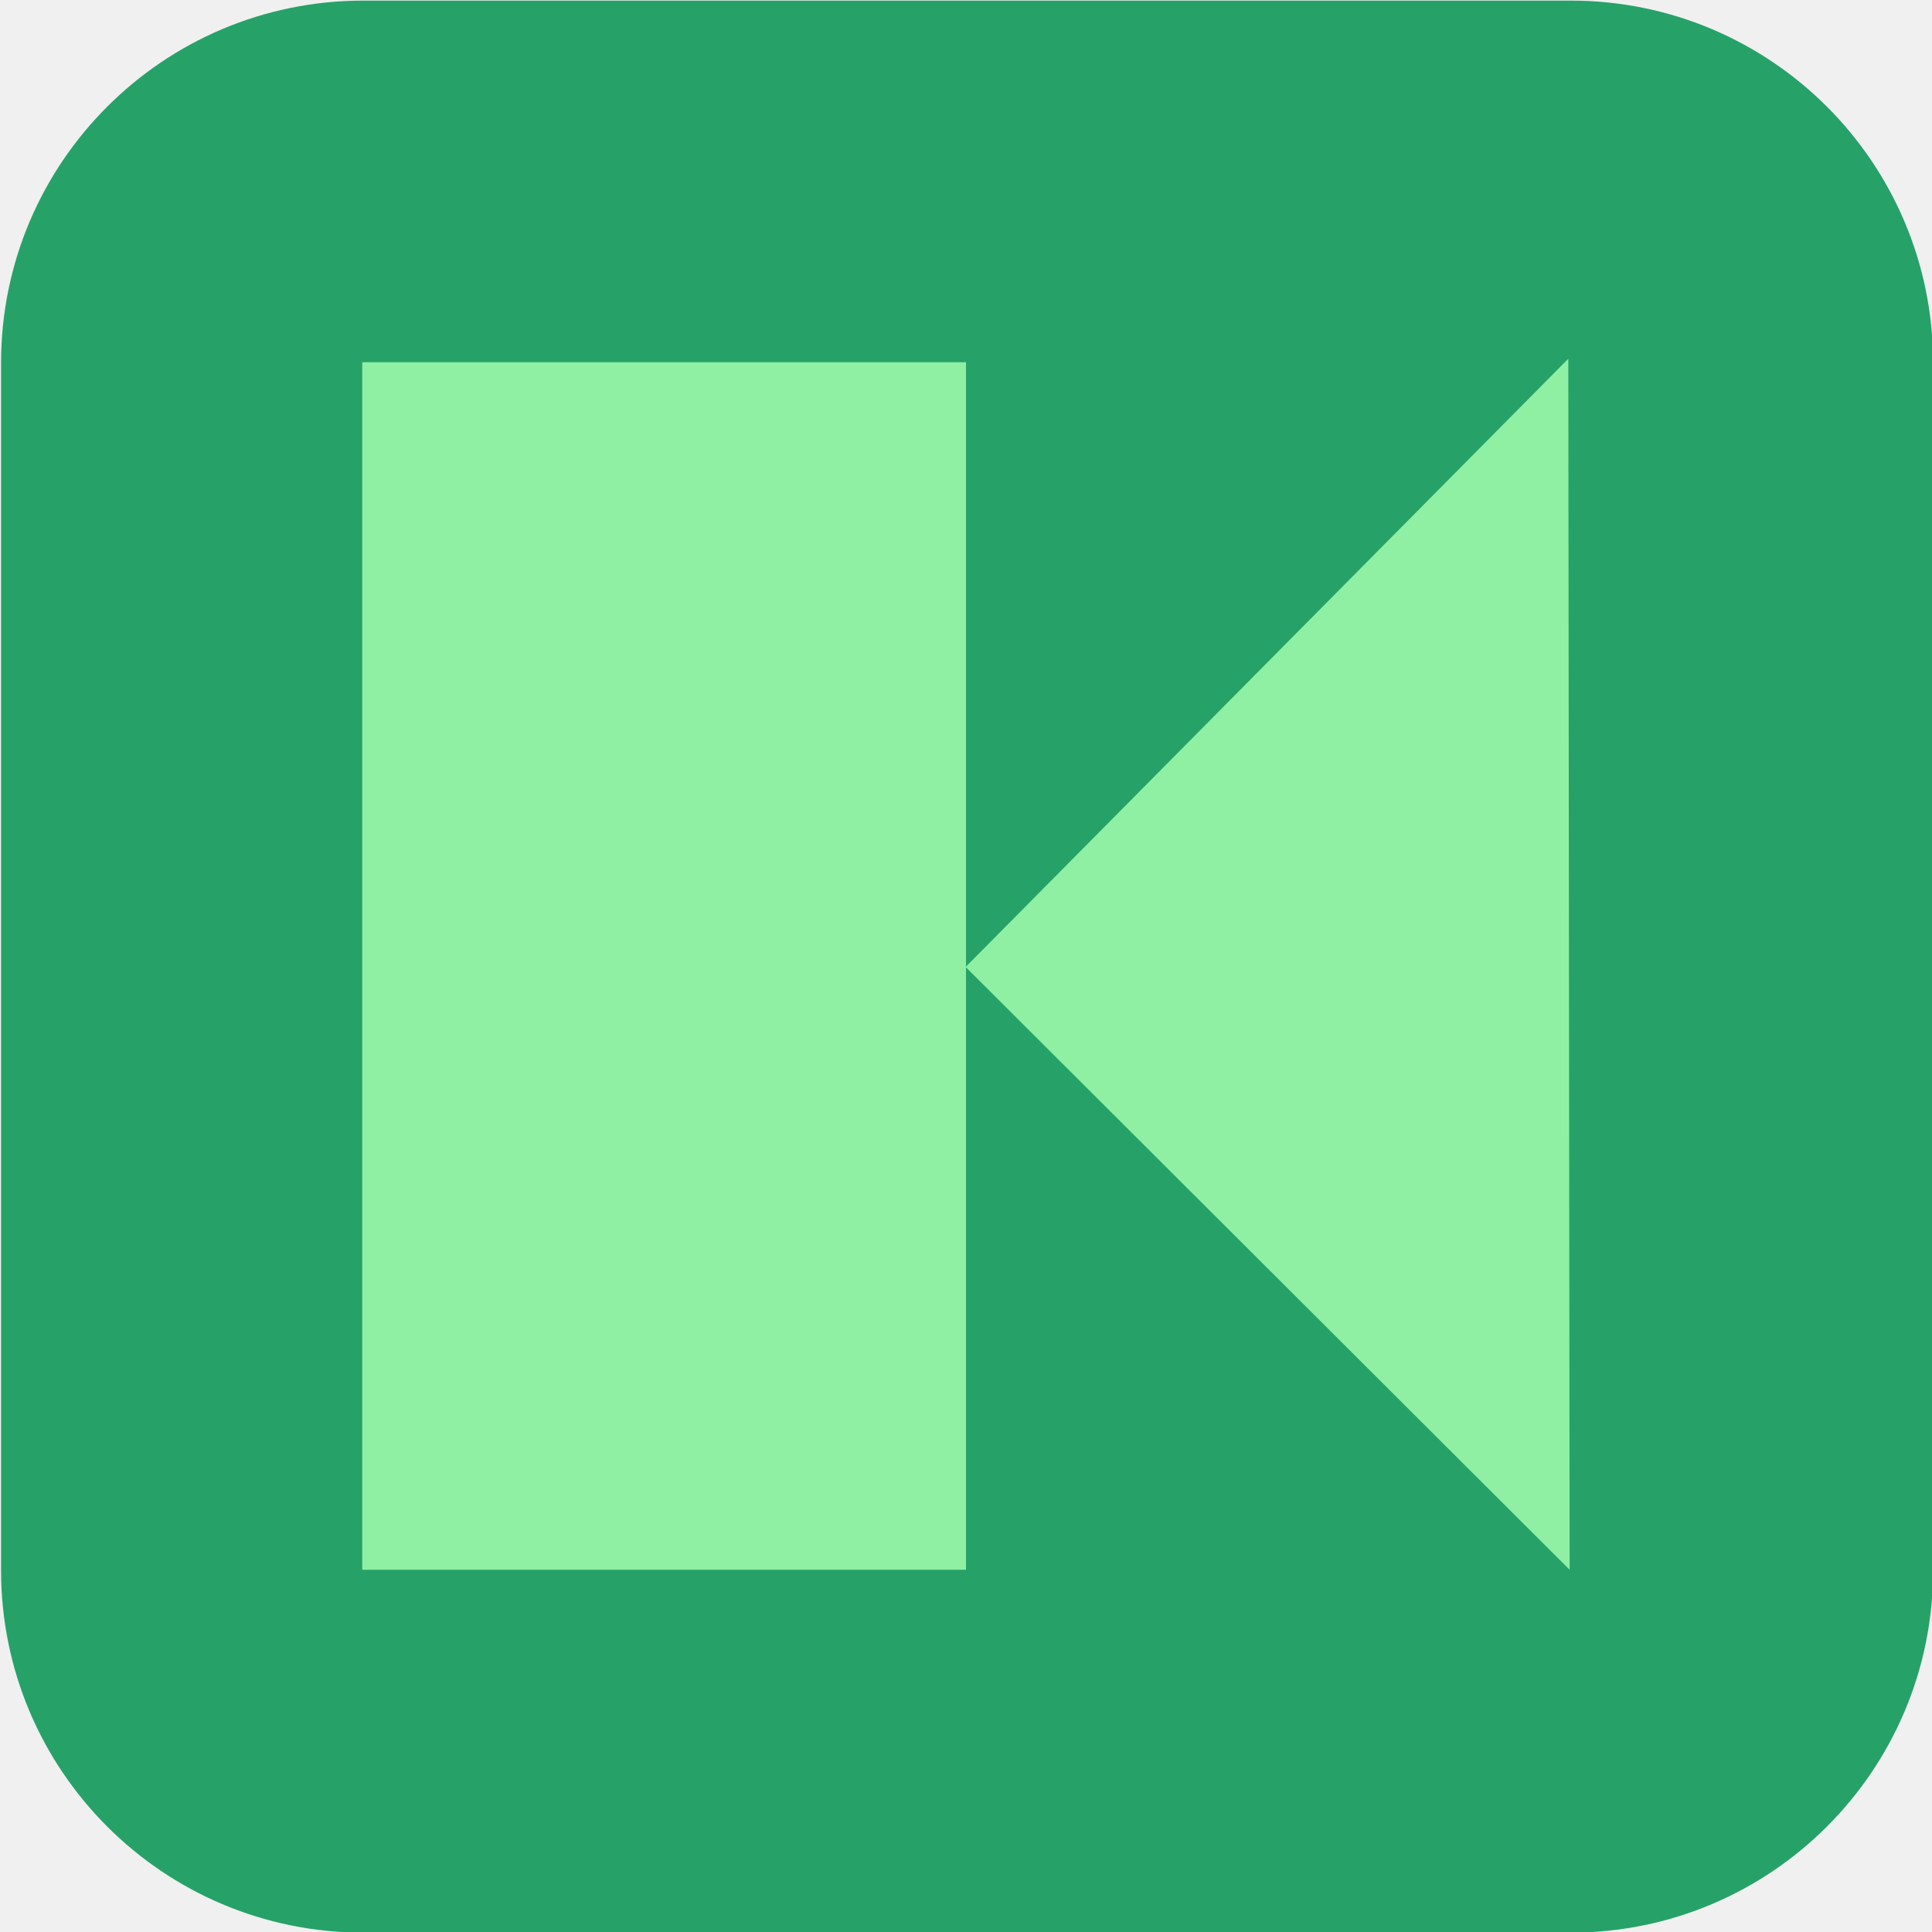
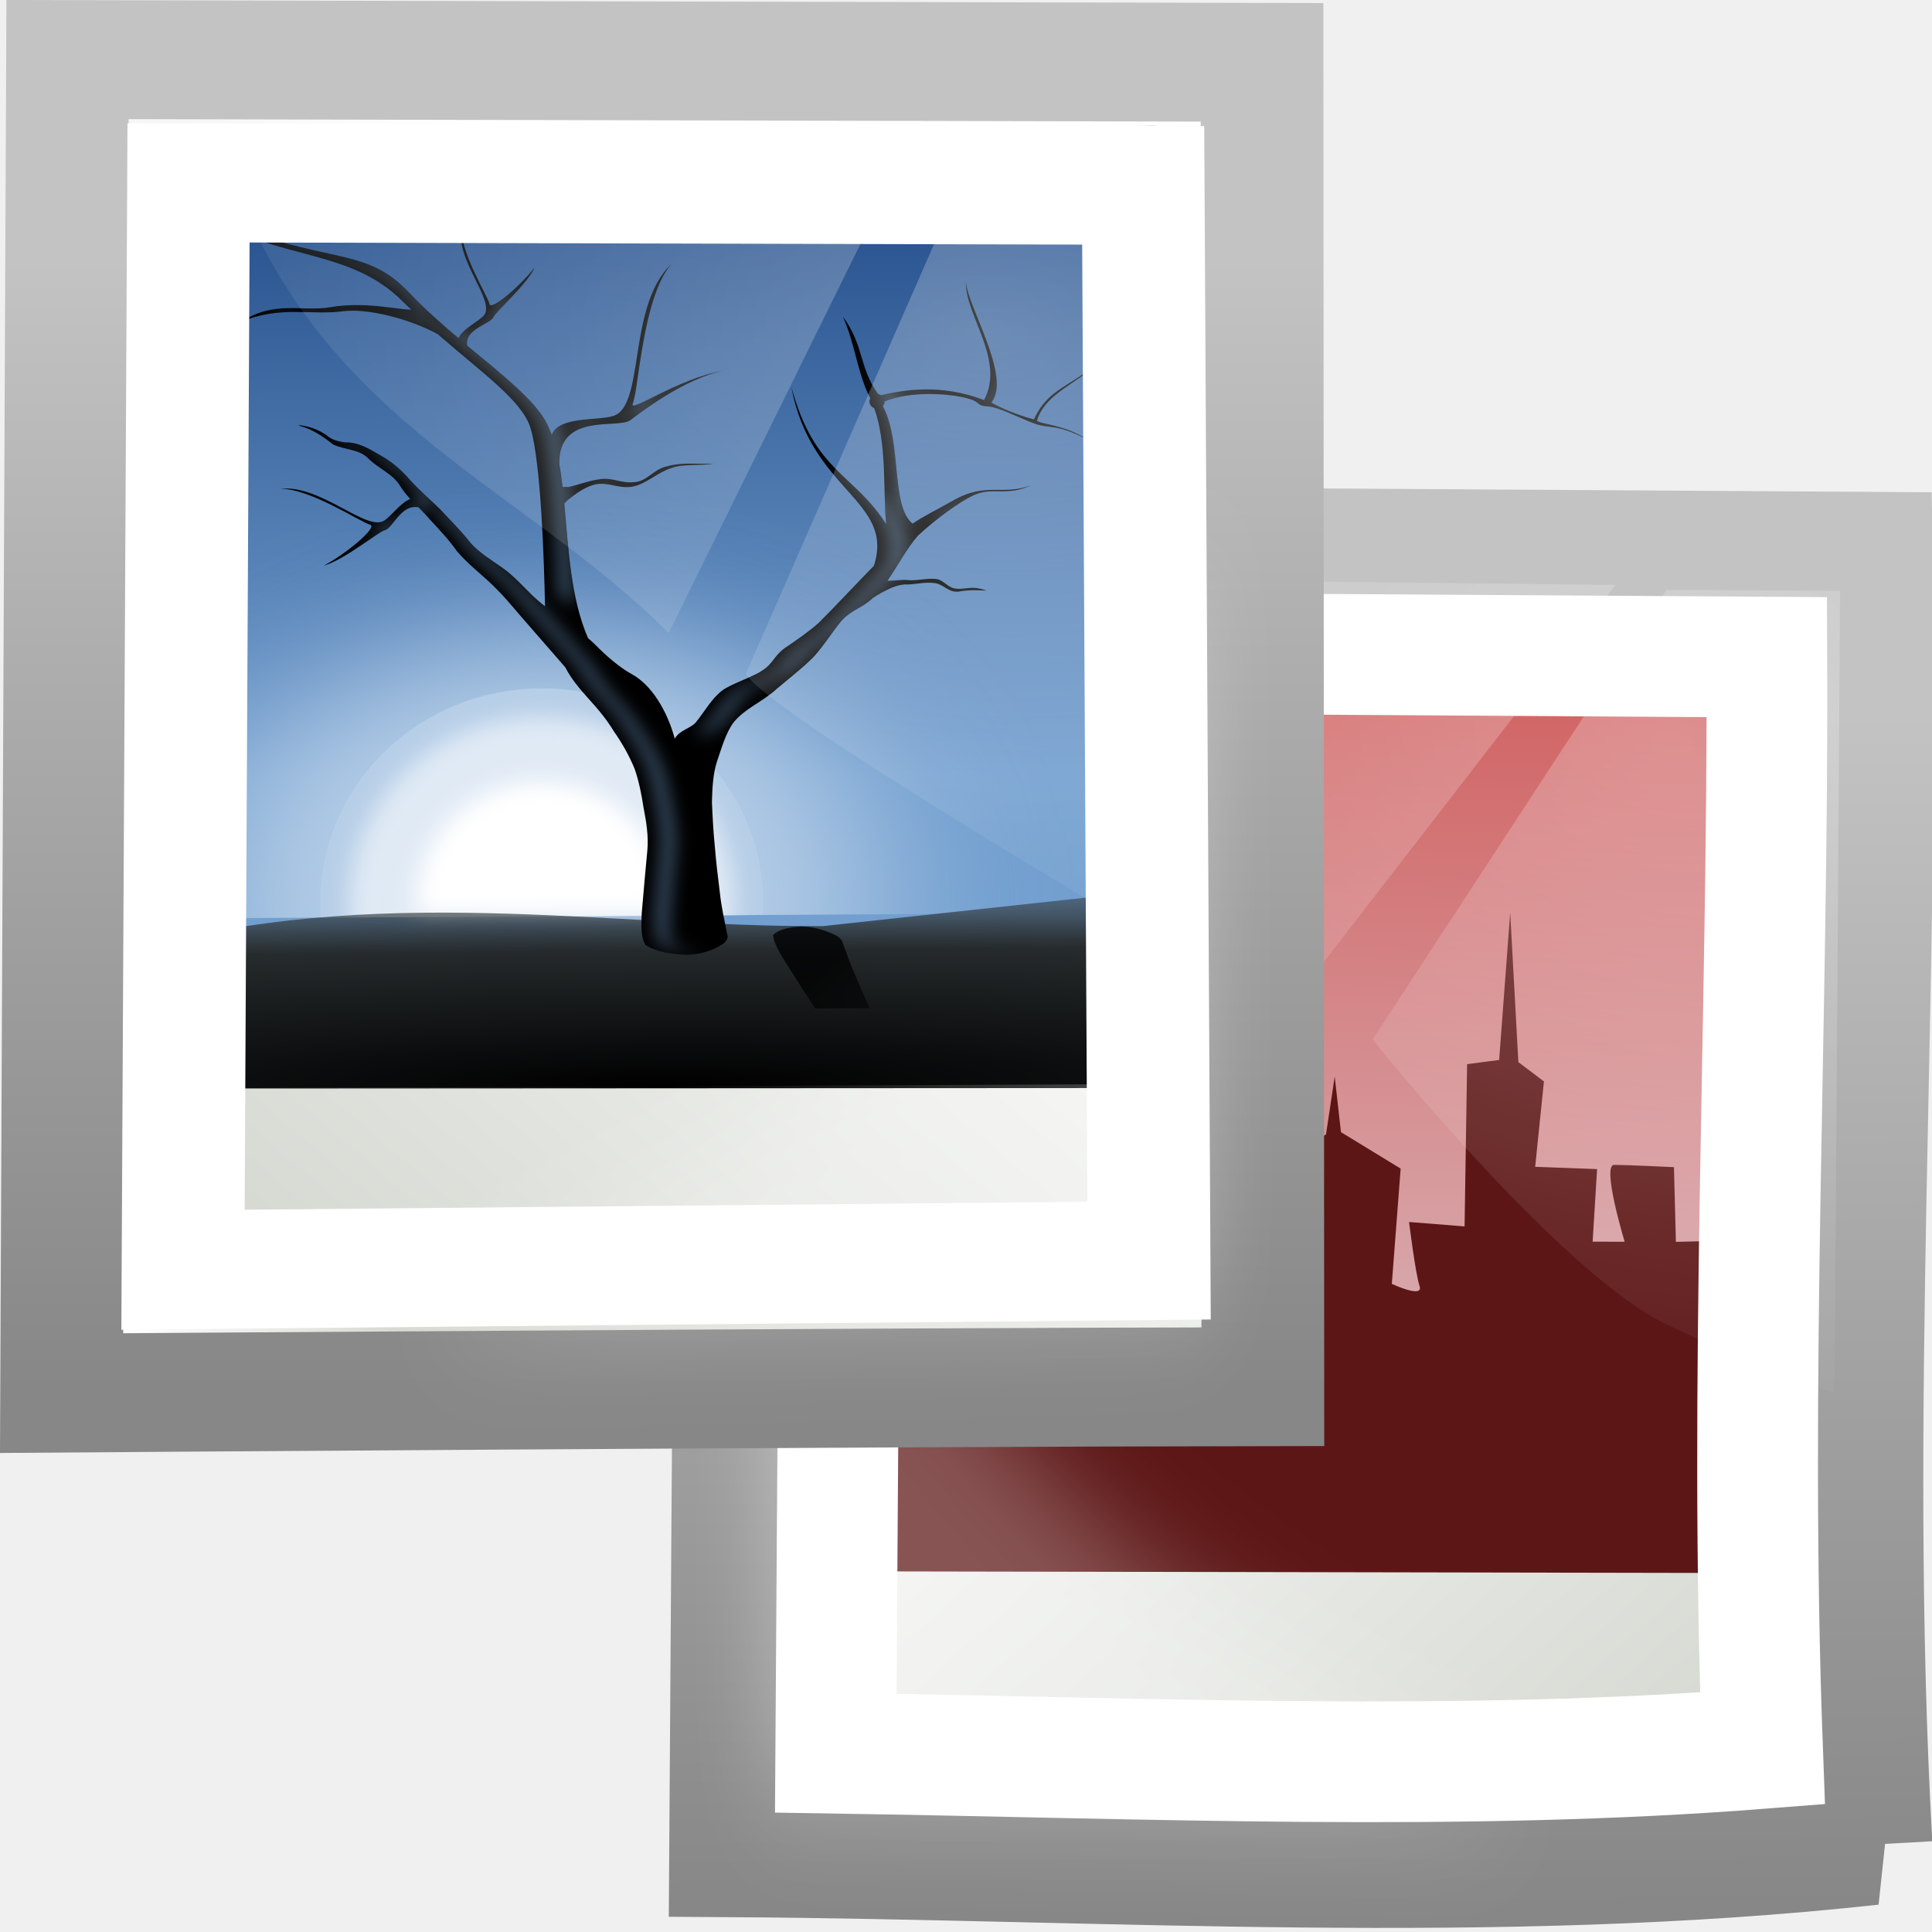
- <svg xmlns="http://www.w3.org/2000/svg" width="16" height="16" version="1.1" id="svg14">
-   <defs id="defs18" />
-   <g transform="translate(380 -506.52)" id="g12">
-     <rect ry="16.875" rx="16.875" y="2409.281" x="4128.568" height="90" width="90" fill="#201a26" transform="matrix(.17778 0 0 .17778 -1113.968 78.203)" stroke-width="5.625" id="rect2" style="fill:#26a269;fill-opacity:1" />
-     <rect style="fill:#8ff0a4;stroke:none;stroke-width:1;-inkscape-stroke:none;stop-color:#000000" id="rect117" width="5" height="10" x="-377" y="509.52" />
-     <path style="fill:#8ff0a4;fill-opacity:1;stroke:none;stroke-width:1px;stroke-linecap:butt;stroke-linejoin:miter;stroke-opacity:1" d="m -372.003,514.528 4.991,-5.037 0.011,10.029 z" id="path1141" />
+ <svg xmlns="http://www.w3.org/2000/svg" xmlns:xlink="http://www.w3.org/1999/xlink" width="16" height="16" viewBox="0 0 4.233 4.233" version="1.1" id="svg1">
+   <defs id="defs1">
+     <linearGradient xlink:href="#linearGradient4732-3" id="linearGradient82179" gradientUnits="userSpaceOnUse" gradientTransform="matrix(-1.09099,-0.07003657,0.07017397,-1.090803,267.8792,319.6063)" x1="68.874" y1="51.558" x2="175.176" y2="109.705" />
+     <linearGradient id="linearGradient4732-3">
+       <stop id="stop4734-9" offset="0" style="stop-color:#ffffff;stop-opacity:1" />
+       <stop style="stop-color:#d7dad3;stop-opacity:1;" offset="0.154" id="stop4738-7" />
+       <stop id="stop4736-5" offset="1" style="stop-color:white;stop-opacity:1;" />
+     </linearGradient>
+     <linearGradient xlink:href="#linearGradient81878-7" id="linearGradient82181" gradientUnits="userSpaceOnUse" gradientTransform="matrix(1.045638,0,0,1.045638,-5.343478,-9.637056)" x1="98.226" y1="163.356" x2="133.394" y2="283.32" />
+     <linearGradient id="linearGradient81878-7">
+       <stop style="stop-color:#c3c3c3;stop-opacity:1" offset="0" id="stop81880-4" />
+       <stop style="stop-color:#878787;stop-opacity:1" offset="1" id="stop81882-7" />
+     </linearGradient>
+     <linearGradient xlink:href="#linearGradient5626" id="linearGradient82183" gradientUnits="userSpaceOnUse" gradientTransform="rotate(-176.323,132.4903,151.0883)" x1="179.236" y1="142.296" x2="148.465" y2="51.268" />
+     <linearGradient id="linearGradient5626" gradientUnits="userSpaceOnUse" x1="135.969" y1="291.778" x2="41.133" y2="74.766">
+       <stop offset="0" style="stop-color:#d16060;stop-opacity:1" id="stop5628" />
+       <stop offset="1" style="stop-color:#dac0c5;stop-opacity:1" id="stop5631" />
+     </linearGradient>
+     <radialGradient xlink:href="#linearGradient5583" id="radialGradient82185" gradientUnits="userSpaceOnUse" gradientTransform="matrix(1.85386,-0.05539543,0.03934884,1.316846,-97.49267,-27.66048)" cx="117.197" cy="126.459" fx="117.197" fy="126.459" r="43" />
+     <linearGradient id="linearGradient5583">
+       <stop style="stop-color:#ffffff;stop-opacity:1;" offset="0" id="stop5585" />
+       <stop style="stop-color:#ffffff;stop-opacity:0;" offset="1" id="stop5587" />
+     </linearGradient>
+     <filter id="filter5597" x="-0.123" width="1.246" y="-0.162" height="1.324">
+       <feGaussianBlur stdDeviation="3.913" id="feGaussianBlur5599" />
+     </filter>
+     <linearGradient xlink:href="#linearGradient4732-3" id="linearGradient82187" gradientUnits="userSpaceOnUse" gradientTransform="matrix(-1.043372,-0.06697973,0.06711114,-1.043193,261.2975,314.8732)" x1="68.874" y1="51.558" x2="175.176" y2="109.705" />
+     <linearGradient xlink:href="#linearGradient81878-7" id="linearGradient82189" gradientUnits="userSpaceOnUse" x1="98.226" y1="163.356" x2="133.394" y2="283.32" />
+     <linearGradient xlink:href="#linearGradient6969-5" id="linearGradient82191" gradientUnits="userSpaceOnUse" gradientTransform="matrix(2.861563,0,0,3.686704,-117.2213,27.19058)" x1="-11.986" y1="11.5" x2="-11.986" y2="28.977" />
+     <linearGradient id="linearGradient6969-5">
+       <stop style="stop-color:#204a87;stop-opacity:1" offset="0" id="stop6971-9" />
+       <stop style="stop-color:#729fcf;stop-opacity:1" offset="1" id="stop6973-3" />
+     </linearGradient>
+     <clipPath id="clipPath4719-3-3" clipPathUnits="userSpaceOnUse">
+       <rect y="428" x="84" height="56" width="92" id="rect4721-9-7" style="fill:#000000;fill-opacity:1;stroke:none" />
+     </clipPath>
+     <filter height="1.605" y="-0.303" width="1.605" x="-0.303" id="filter4709-1-0" color-interpolation-filters="sRGB">
+       <feGaussianBlur id="feGaussianBlur4711-29-9" stdDeviation="3.533" />
+     </filter>
+     <filter id="filter4608-6-0" color-interpolation-filters="sRGB" x="-0.072" y="-0.072" width="1.144" height="1.144">
+       <feGaussianBlur id="feGaussianBlur4610-1-5" stdDeviation="0.841" />
+     </filter>
+     <filter height="1.405" y="-0.203" width="1.222" x="-0.111" id="filter4616-8-2" color-interpolation-filters="sRGB">
+       <feGaussianBlur id="feGaussianBlur4618-0-5" stdDeviation="0.839" />
+     </filter>
+     <linearGradient xlink:href="#linearGradient4616-1-3" id="linearGradient82193" gradientUnits="userSpaceOnUse" gradientTransform="matrix(2.968384,-0.00826482,-0.01347277,7.024876,-221.98,-81.99842)" x1="25.355" y1="33.357" x2="25.355" y2="31.763" />
+     <linearGradient id="linearGradient4616-1-3">
+       <stop id="stop4618-9-7" offset="0" style="stop-color: rgb(46, 52, 54); stop-opacity: 1;" />
+       <stop id="stop4620-2-6" offset="1" style="stop-color: rgb(46, 52, 54); stop-opacity: 0;" />
+     </linearGradient>
+     <linearGradient xlink:href="#linearGradient4610-7-8" id="linearGradient82195" gradientUnits="userSpaceOnUse" gradientTransform="matrix(1.096994,0,0,1.382513,-293.785,-511.067)" x1="145" y1="481.125" x2="149.75" y2="492.875" />
+     <linearGradient id="linearGradient4610-7-8">
+       <stop id="stop4612-57-3" offset="0" style="stop-color: rgb(0, 0, 0); stop-opacity: 1;" />
+       <stop id="stop4614-0-2" offset="1" style="stop-color: rgb(0, 0, 0); stop-opacity: 0;" />
+     </linearGradient>
+     <clipPath id="clipPath4396-4-0" clipPathUnits="userSpaceOnUse">
+       <path id="path4398-9-9" d="m 79.406,432.781 c 4.952,3.156 10.098,2.36 13.812,6.281 0.209,0.22 0.415,0.413 0.625,0.625 -0.912,0.013 -3.362,-0.645 -5.812,-0.219 -2.04,0.355 -4.026,-0.554 -6.438,1.031 2.809,-1.177 5.059,-0.417 7.312,-0.719 1.757,-0.236 4.86,0.606 6.844,1.75 3.199,2.92 6.068,5.003 6.656,7.031 0.752,2.591 0.931,10.177 0.969,13.312 -0.34,-0.274 -0.661,-0.565 -0.969,-0.875 -0.689,-0.713 -1.348,-1.478 -2.156,-2.062 -0.777,-0.563 -1.583,-1.081 -2.219,-1.812 -0.665,-0.897 -1.447,-1.697 -2.188,-2.531 -0.706,-0.722 -1.456,-1.397 -2.125,-2.156 -0.616,-0.757 -1.336,-1.423 -2.188,-1.906 -0.776,-0.473 -1.583,-1.003 -2.531,-0.969 -0.475,-0.079 -0.959,-0.191 -1.312,-0.531 -0.598,-0.442 -1.324,-0.713 -2.062,-0.781 l 0.125,0.062 c 0.911,0.245 1.682,0.822 2.406,1.406 0.825,0.411 1.87,0.341 2.531,1.062 0.705,0.744 1.761,1.144 2.281,2.062 0.209,0.35 0.45,0.665 0.719,0.969 -0.703,0.279 -1.379,1.262 -1.875,1.594 -1.298,0.868 -4.609,-2.748 -7.5,-2.406 2.085,-0.047 5.755,2.508 6.469,2.719 0.558,0.165 -1.666,2.104 -3.375,3.031 1.517,-0.431 3.977,-2.517 4.438,-2.625 0.578,-0.135 1.162,-1.947 2.438,-1.688 0.267,0.282 0.54,0.573 0.781,0.875 0.693,0.78 1.386,1.54 1.969,2.406 0.852,1.062 1.955,1.878 2.875,2.875 0.747,0.78 1.395,1.646 2.094,2.469 0.933,1.125 1.879,2.25 2.812,3.375 0.421,0.873 1.032,1.61 1.656,2.344 0.666,0.76 1.31,1.558 1.812,2.438 0.599,0.891 1.113,1.841 1.5,2.844 0.308,0.948 0.484,1.921 0.625,2.906 0.191,1.037 0.349,2.099 0.25,3.156 -0.146,1.571 -0.307,3.146 -0.438,4.719 -0.022,0.784 -0.121,1.621 0.25,2.344 0.886,0.561 1.944,0.692 2.969,0.75 0.866,-0.024 1.726,-0.225 2.469,-0.688 0.319,-0.162 0.634,-0.495 0.469,-0.875 -0.187,-1.017 -0.403,-2.031 -0.5,-3.062 -0.134,-1.153 -0.26,-2.311 -0.344,-3.469 -0.099,-1.095 -0.148,-2.183 -0.188,-3.281 0.032,-1.002 0.077,-2.036 0.375,-3 0.325,-0.942 0.652,-2.183 1.25,-2.969 0.851,-1.043 2.116,-1.516 3.094,-2.438 0.824,-0.717 1.689,-1.39 2.469,-2.156 0.759,-0.713 1.634,-2.171 2.312,-2.969 0.762,-0.806 1.49,-0.899 2.219,-1.625 0.19,-0.13 0.388,-0.258 0.594,-0.375 0.529,-0.268 1.041,-0.576 1.719,-0.625 0.7,0.04 1.394,-0.19 2.094,-0.094 0.7,0.056 1.029,0.729 1.781,0.656 0.665,-0.123 1.352,-0.12 2.031,-0.062 -0.215,-0.084 -0.446,-0.154 -0.688,-0.188 -0.49,-0.09 -0.984,0.076 -1.469,0.031 -0.632,-0.054 -0.831,-0.556 -1.375,-0.719 -0.662,-0.116 -1.359,0.101 -2.031,0.062 -0.538,-0.074 -1.055,0.045 -1.594,0.031 0.764,-1.123 1.443,-2.447 2.25,-3.375 1.34,-1.245 2.987,-2.482 4.031,-2.969 1.392,-0.648 2.385,0.158 4.219,-0.75 -2.04,0.861 -3.281,-0.277 -5.688,1.125 -1.326,0.762 -2.212,1.187 -2.969,1.719 -1.588,-1.345 -0.705,-6.062 -2.094,-8.781 0.083,-0.096 0.125,-0.207 0.125,-0.344 1.544,-0.658 3.855,-0.626 5.344,-0.344 1.809,0.343 1.143,0.697 2.062,0.75 0.808,0.046 2.213,0.834 3.344,1.281 1.223,0.484 1.538,-0.021 3.844,1.219 -1.655,-1.121 -3.349,-1.132 -3.594,-1.406 0.746,-2.429 3.796,-2.887 5.062,-5.188 -1.764,2.593 -4.053,2.34 -5.281,5.094 -1.227,-0.344 -2.443,-0.893 -3.062,-1.281 1.498,-1.875 -1.687,-7.19 -1.781,-9 -0.111,2.413 2.831,5.847 1.25,8.812 -3.168,-1.259 -5.75,-0.789 -7.438,-0.406 -0.063,-0.043 -0.141,-0.08 -0.219,-0.094 -1.385,-2.041 -0.953,-3.546 -2.5,-5.781 0.86,2.035 1.031,4.215 1.875,5.969 0.02,0.042 0.043,0.083 0.062,0.125 -0.039,0.075 -0.062,0.16 -0.062,0.25 0,0.226 0.147,0.417 0.344,0.5 0.925,2.721 0.582,6.132 0.812,8.656 -2.339,-3.839 -5.156,-3.902 -6.781,-10.25 1.349,7.769 7.428,8.464 5.875,13.344 -1.189,1.239 -3.117,3.336 -4.031,4.25 -0.763,0.679 -1.596,1.268 -2.438,1.844 -0.876,0.654 -0.797,1.133 -1.719,1.719 -0.687,0.463 -2.248,0.962 -2.844,1.438 -0.779,0.622 -1.21,1.47 -1.875,2.312 -0.354,0.479 -1.24,0.615 -1.562,1.25 -0.329,-1.332 -1.286,-3.809 -3.094,-4.844 -0.893,-0.512 -1.895,-1.439 -2.625,-2.219 -0.162,-0.17 -0.321,-0.317 -0.5,-0.469 -1.242,-3.001 -1.375,-6.709 -1.656,-10.062 0.097,-0.092 0.174,-0.191 0.281,-0.281 0.537,-0.405 1.031,-0.859 1.938,-1.125 1.004,-0.197 1.643,0.335 2.688,0.188 1.015,-0.183 1.852,-1.065 2.844,-1.375 0.834,-0.325 2.075,-0.138 3.062,-0.312 -1.148,0.056 -2.265,-0.148 -3.375,0.188 -0.919,0.162 -1.466,1.117 -2.344,1.156 -1.008,0.119 -1.63,-0.407 -2.594,-0.219 -0.803,0.114 -1.459,0.397 -2.219,0.562 -0.096,-0.061 -0.413,0.05 -0.406,-0.062 -0.062,-0.566 -0.128,-1.127 -0.219,-1.656 -0.06,-3.897 4.273,-2.57 5.156,-3.25 0.581,-0.448 3.855,-3.049 6.75,-3.656 -3.435,0.62 -6.899,3.236 -6.562,2.406 0.43,-1.06 0.76,-7.918 2.844,-10.375 -3.233,3.138 -1.937,10.598 -4.281,11.312 -1.149,0.351 -3.948,-0.011 -4.438,1.375 -0.105,-0.299 -0.212,-0.573 -0.344,-0.844 -0.848,-1.747 -3.208,-3.669 -5.719,-5.844 -0.247,-1.223 1.709,-1.614 1.906,-2.125 0.153,-0.396 2.422,-2.389 3,-3.688 -1.082,1.426 -3.179,3.223 -3.281,2.719 -0.131,-0.644 -2.232,-4.077 -1.969,-5.906 -0.634,2.513 2.512,5.711 1.531,6.781 -0.404,0.441 -1.568,1.001 -1.812,1.656 -1.213,-1.066 -2.419,-2.18 -3.531,-3.406 -3.251,-3.584 -5.745,-2.032 -14.312,-5.656 v -2e-4 z" style="display:inline;fill:#000000;fill-opacity:1;fill-rule:evenodd;stroke:none" />
+     </clipPath>
+     <filter id="filter4412-3-4" color-interpolation-filters="sRGB" x="-0.022" y="-0.026" width="1.044" height="1.052">
+       <feGaussianBlur id="feGaussianBlur4414-08-9" stdDeviation="0.594" />
+     </filter>
+     <radialGradient xlink:href="#linearGradient4610-7-8" id="radialGradient82197" gradientUnits="userSpaceOnUse" gradientTransform="matrix(3.520686,-0.00980258,-7.3233168e-4,0.3818473,-608.5106,-37.70127)" cx="130" cy="536.622" fx="130" fy="536.622" r="46" />
+     <radialGradient xlink:href="#linearGradient5583" id="radialGradient82199" gradientUnits="userSpaceOnUse" gradientTransform="matrix(-2.417212,0.8554769,0.6076682,1.71701,276.6401,-137.5131)" cx="117.197" cy="126.459" fx="117.197" fy="126.459" r="43" />
+   </defs>
+   <g id="layer1">
+     <g id="g82119" transform="matrix(0.02783017,0,0,0.02783017,-0.523214,-1.097679)" style="display:inline;enable-background:new">
+       <g style="display:inline;enable-background:new" id="g82121" transform="matrix(-0.9323177,0.3616403,0.3616403,0.9323177,121.9477,-121.1517)" />
+       <g id="g82123" transform="matrix(0.689512,0.1992582,-0.1992582,0.689512,82.67304,-34.62679)">
+         <path clip-path="none" mask="none" id="path82125" d="m 96.058,197.624 17.515,-31.288 -6.948,1.961 -10.568,29.327 z" style="opacity:0.3;fill-rule:nonzero;stroke:none" />
+         <g transform="translate(0,1.036884)" id="g82127" />
+         <path clip-path="none" mask="none" style="color:#000000;display:inline;overflow:visible;visibility:visible;fill:url(#linearGradient82179);fill-opacity:1;fill-rule:nonzero;stroke:url(#linearGradient82181);stroke-width:13.246;stroke-linecap:butt;stroke-linejoin:miter;stroke-miterlimit:4;stroke-dasharray:none;stroke-dashoffset:0;stroke-opacity:1;marker:none;enable-background:accumulate" d="M 196.598,261.227 C 158.032,277.098 116.7,285.972 76.581,297.295 L 37.569,158.814 157.284,125.029 c 13.854,44.875 23.755,91.862 39.313,136.198 z" id="path82129" />
+         <path clip-path="none" mask="none" style="color:#000000;display:inline;overflow:visible;visibility:visible;fill:url(#linearGradient82183);fill-opacity:1;fill-rule:nonzero;stroke:none;stroke-width:1.627;marker:none;enable-background:accumulate" d="M 177.896,230.928 74.981,259.976 47.966,164.761 150.893,135.711 Z" id="path82131" />
+         <path id="path82133" d="m 64.76,226.109 0.631,-0.671 0.995,-4.182 2.704,2.636 3.088,-1.127 -0.098,-2.895 3.154,2.508 4.375,-0.034 2.093,4.76 2.669,-1.738 -3.898,-11.064 18.527,-5.06 2.126,5.725 4.503,-1.289 -0.838,-2.927 3.217,-0.677 1.611,5.629 7.721,1.444 -4.154,-8.555 4.244,-5.6 -0.84,-6.337 2.351,5.661 7.4,2.023 2.58,12.416 c 0,0 3.828,0.609 2.991,-0.613 -0.837,-1.222 -3.059,-6.432 -3.059,-6.432 l 5.983,-1.225 -4.673,-17.176 3.248,-1.417 -3.321,-15.858 5.412,15.503 3.282,1.253 1.677,9.264 6.594,-1.644 1.741,7.784 3.377,-0.967 c 0,0 -4.797,-7.396 -3.446,-7.783 1.351,-0.387 6.369,-1.579 6.369,-1.579 l 2.481,7.816 7.816,-2.481 -1.388,-9.103 -4.799,-10.806 3.376,-4.377 16.693,58.314 -103.19,29.61 z" style="color:#000000;display:inline;overflow:visible;visibility:visible;fill:#5d1616;fill-opacity:1;stroke:none;stroke-width:2.765;marker:none;enable-background:accumulate" />
+         <path d="m 120.75,120.5 -12.5,40.75 c 0,0 19.5,13.75 28.75,15.25 9.25,1.5 14.25,1.5 14.25,1.5 L 134,116.75 Z m -55.5,15 36.75,23 14.75,-37.25 z" style="color:#000000;display:inline;overflow:visible;visibility:visible;opacity:0.263;fill:url(#radialGradient82185);fill-opacity:1;fill-rule:nonzero;stroke:none;stroke-width:2;marker:none;enable-background:accumulate" transform="matrix(1.382513,0,0,1.382513,-30.20582,-31.33501)" id="path82135" />
+         <path transform="matrix(1.382513,0,0,1.382513,-32.27959,-30.64376)" id="path82137" d="m 63,173.5 16.5,58 60,-16 C 110.341,211.867 84.171,199.766 63,173.5 Z" style="color:#000000;display:inline;overflow:visible;visibility:visible;opacity:0.263;fill:#ffffff;fill-opacity:1;fill-rule:nonzero;stroke:none;stroke-width:2;marker:none;filter:url(#filter5597);enable-background:accumulate" />
+         <path d="M 149.354,139.291 51.842,166.809 84.615,283.143 C 117.872,274.094 151.101,266.091 182.125,254.418 169.485,216.089 160.378,176.841 149.354,139.291 Z" id="path82139" style="color:#000000;display:inline;overflow:visible;visibility:visible;fill:none;stroke:#ffffff;stroke-width:13.246;stroke-linecap:butt;stroke-linejoin:miter;stroke-miterlimit:4;stroke-dasharray:none;stroke-dashoffset:0;stroke-opacity:1;marker:none;enable-background:accumulate" xlink:href="#path81808" />
+       </g>
+       <g transform="matrix(-0.7032337,0.1996889,0.2061595,0.6811615,108.9377,-70.91899)" id="g82141">
+         <path style="opacity:0.3;fill-rule:nonzero;stroke:none" d="m 96.058,197.624 17.515,-31.288 -6.948,1.961 -10.568,29.327 z" id="path82143" mask="none" clip-path="none" />
+         <path id="path82145" d="m 198.885,264.725 c 0,0 -82.422,23.49 -124.036,35.623 L 33.609,159.369 156.667,122.975 Z" style="color:#000000;display:inline;overflow:visible;visibility:visible;fill:url(#linearGradient82187);fill-opacity:1;fill-rule:nonzero;stroke:url(#linearGradient82189);stroke-width:13.182;stroke-miterlimit:4;stroke-dasharray:none;stroke-opacity:1;marker:none;enable-background:accumulate" mask="none" clip-path="none" />
+         <path style="color:#000000;display:inline;overflow:visible;visibility:visible;opacity:0.263;fill:#ffffff;fill-opacity:1;fill-rule:nonzero;stroke:none;stroke-width:2;marker:none;filter:url(#filter5597);enable-background:accumulate" d="m 63,173.5 16.5,58 60,-16 C 110.341,211.867 84.171,199.766 63,173.5 Z" id="path82147" transform="matrix(1.382513,0,0,1.382513,-32.27959,-30.64376)" />
+         <g style="display:inline;enable-background:new" id="g82149" transform="matrix(-1.033868,0.2961813,0.2961813,1.033868,-77.89092,123.3285)">
+           <rect style="display:inline;fill:url(#linearGradient82191);fill-opacity:1;stroke:none" id="rect82151" width="102.241" height="92.562" x="-203.367" y="67.253" rx="0" ry="0" />
+           <g style="display:inline" id="g82153" clip-path="url(#clipPath4719-3-3)" transform="matrix(1.382513,0,0,1.382513,-317.7686,-520.7446)">
+             <circle style="display:inline;fill:#b6cee7;fill-opacity:1;stroke:none;filter:url(#filter4709-1-0)" id="path82155" transform="matrix(1.71312,0,0,1.37852,-77.8045,-183.178)" cx="110.795" cy="483.028" r="14.01" />
+             <g id="g82157">
+               <circle style="fill:#b6cee7;fill-opacity:1;stroke:none" id="path82159" transform="matrix(1.14208,0,0,1.14208,-14.5363,-68.6555)" cx="110.795" cy="483.028" r="14.01" />
+               <circle style="display:inline;fill:#e0eaf5;fill-opacity:1;stroke:none;filter:url(#filter4608-6-0)" id="path82161" transform="matrix(0.994857,0,0,0.994857,1.775,2.45615)" cx="110.795" cy="483.028" r="14.01" />
+             </g>
+           </g>
+           <path transform="matrix(1.382513,0,0,1.382513,-203.0199,68.20588)" style="display:inline;fill:#ffffff;fill-opacity:1;stroke:none;filter:url(#filter4616-8-2)" d="m 29,47.937 c -5.003,0 -9.062,4.06 -9.062,9.062 0,0.292 0,0.59 0.031,0.875 h 18.062 c 0.027,-0.285 0.031,-0.583 0.031,-0.875 0,-5.003 -4.06,-9.062 -9.062,-9.062 h -10e-5 z" id="path82163" />
+           <path style="display:inline;fill:url(#linearGradient82193);fill-opacity:1;stroke:none" d="m -203.982,151.69 c 24.694,-6.916 47.176,-2.132 69.116,-2.11 l 34.151,-3.608 -0.34,20.092 -102.376,-0.15 z" id="path82165" />
+           <path style="display:inline;fill:#000000;fill-opacity:1;fill-rule:evenodd;stroke:none" d="m -195.546,76.198 c 6.846,4.363 13.96,3.263 19.096,8.684 0.288,0.304 0.574,0.572 0.864,0.864 -1.261,0.018 -4.648,-0.891 -8.036,-0.302 -2.82,0.49 -5.566,-0.766 -8.9,1.426 3.883,-1.627 6.994,-0.576 10.11,-0.994 2.429,-0.326 6.718,0.837 9.461,2.419 4.423,4.037 8.389,6.917 9.202,9.721 1.039,3.583 1.287,14.07 1.339,18.405 -0.47,-0.379 -0.913,-0.78 -1.339,-1.21 -0.953,-0.986 -1.863,-2.043 -2.981,-2.851 -1.074,-0.779 -2.188,-1.494 -3.067,-2.506 -0.919,-1.24 -2.001,-2.346 -3.024,-3.499 -0.976,-0.999 -2.014,-1.931 -2.938,-2.981 -0.851,-1.047 -1.847,-1.968 -3.024,-2.635 -1.073,-0.654 -2.188,-1.387 -3.5,-1.339 -0.656,-0.109 -1.326,-0.264 -1.815,-0.734 -0.826,-0.611 -1.831,-0.986 -2.851,-1.08 l 0.173,0.086 c 1.259,0.339 2.325,1.136 3.327,1.944 1.14,0.568 2.586,0.472 3.499,1.469 0.974,1.029 2.434,1.581 3.154,2.851 0.289,0.484 0.622,0.919 0.994,1.339 -0.972,0.386 -1.906,1.745 -2.592,2.203 -1.794,1.2 -6.372,-3.798 -10.369,-3.327 2.883,-0.065 7.957,3.468 8.943,3.759 0.772,0.228 -2.304,2.908 -4.666,4.191 2.098,-0.596 5.499,-3.48 6.135,-3.629 0.799,-0.187 1.607,-2.692 3.37,-2.333 0.369,0.39 0.746,0.792 1.08,1.21 0.958,1.079 1.916,2.129 2.722,3.327 1.177,1.468 2.702,2.596 3.975,3.975 1.033,1.079 1.929,2.275 2.895,3.413 1.29,1.555 2.598,3.111 3.888,4.666 0.583,1.207 1.426,2.226 2.29,3.24 0.92,1.051 1.811,2.154 2.506,3.37 0.828,1.232 1.539,2.546 2.074,3.931 0.426,1.311 0.669,2.656 0.864,4.018 0.263,1.434 0.482,2.902 0.346,4.363 -0.202,2.173 -0.424,4.35 -0.605,6.524 -0.03,1.084 -0.168,2.241 0.346,3.24 1.224,0.775 2.688,0.956 4.104,1.037 1.197,-0.033 2.387,-0.311 3.413,-0.95 0.441,-0.224 0.876,-0.684 0.648,-1.21 -0.258,-1.407 -0.557,-2.808 -0.691,-4.234 -0.186,-1.594 -0.359,-3.195 -0.475,-4.796 -0.137,-1.514 -0.205,-3.017 -0.259,-4.536 0.044,-1.385 0.106,-2.815 0.518,-4.148 0.449,-1.303 0.901,-3.019 1.728,-4.104 1.176,-1.442 2.926,-2.096 4.277,-3.37 1.139,-0.992 2.335,-1.921 3.413,-2.981 1.049,-0.986 2.258,-3.001 3.197,-4.104 1.054,-1.115 2.06,-1.242 3.067,-2.247 0.262,-0.179 0.536,-0.357 0.821,-0.518 0.731,-0.37 1.439,-0.796 2.376,-0.864 0.968,0.055 1.927,-0.263 2.895,-0.13 0.968,0.077 1.423,1.008 2.463,0.907 0.92,-0.17 1.869,-0.166 2.808,-0.086 -0.298,-0.115 -0.617,-0.213 -0.95,-0.259 -0.677,-0.125 -1.36,0.105 -2.031,0.043 -0.874,-0.075 -1.149,-0.769 -1.901,-0.994 -0.916,-0.16 -1.879,0.14 -2.808,0.086 -0.744,-0.102 -1.459,0.063 -2.203,0.043 1.056,-1.553 1.995,-3.383 3.111,-4.666 1.852,-1.721 4.13,-3.432 5.573,-4.104 1.924,-0.897 3.297,0.219 5.832,-1.037 -2.82,1.19 -4.535,-0.383 -7.863,1.555 -1.834,1.054 -3.059,1.64 -4.104,2.376 -2.196,-1.86 -0.974,-8.38 -2.895,-12.14 0.115,-0.132 0.173,-0.287 0.173,-0.475 2.135,-0.91 5.33,-0.865 7.388,-0.475 2.502,0.474 1.58,0.964 2.851,1.037 1.117,0.064 3.06,1.152 4.623,1.771 1.69,0.67 2.127,-0.029 5.314,1.685 -2.288,-1.549 -4.63,-1.565 -4.968,-1.944 1.031,-3.359 5.248,-3.992 6.999,-7.172 -2.439,3.584 -5.603,3.235 -7.301,7.042 -1.696,-0.476 -3.377,-1.234 -4.234,-1.771 2.071,-2.592 -2.332,-9.94 -2.463,-12.443 -0.153,3.336 3.914,8.084 1.728,12.183 -4.38,-1.74 -7.95,-1.091 -10.282,-0.562 -0.087,-0.059 -0.195,-0.111 -0.302,-0.13 -1.915,-2.822 -1.317,-4.902 -3.456,-7.993 1.189,2.814 1.425,5.827 2.592,8.252 0.028,0.058 0.059,0.114 0.087,0.173 -0.052,0.104 -0.087,0.221 -0.087,0.346 0,0.313 0.204,0.577 0.475,0.691 1.279,3.762 0.805,8.478 1.123,11.967 -3.234,-5.308 -7.128,-5.395 -9.375,-14.171 1.865,10.741 10.27,11.701 8.122,18.448 -1.644,1.713 -4.31,4.612 -5.573,5.876 -1.055,0.938 -2.206,1.754 -3.37,2.549 -1.212,0.904 -1.102,1.567 -2.376,2.376 -0.95,0.64 -3.108,1.33 -3.932,1.987 -1.077,0.86 -1.673,2.032 -2.592,3.197 -0.49,0.662 -1.714,0.85 -2.16,1.728 -0.455,-1.842 -1.778,-5.266 -4.277,-6.696 -1.235,-0.707 -2.62,-1.989 -3.629,-3.068 -0.225,-0.235 -0.444,-0.439 -0.691,-0.648 -1.716,-4.149 -1.901,-9.275 -2.29,-13.912 0.134,-0.127 0.241,-0.264 0.389,-0.389 0.742,-0.56 1.426,-1.188 2.679,-1.555 1.387,-0.272 2.271,0.464 3.716,0.259 1.404,-0.253 2.56,-1.472 3.931,-1.901 1.153,-0.45 2.869,-0.191 4.234,-0.432 -1.587,0.077 -3.131,-0.205 -4.666,0.259 -1.271,0.224 -2.027,1.544 -3.24,1.599 -1.393,0.164 -2.254,-0.563 -3.586,-0.302 -1.111,0.158 -2.017,0.549 -3.067,0.778 -0.133,-0.085 -0.571,0.069 -0.562,-0.086 -0.086,-0.782 -0.177,-1.559 -0.302,-2.29 -0.083,-5.387 5.908,-3.553 7.129,-4.493 0.804,-0.619 5.329,-4.216 9.332,-5.055 -4.749,0.857 -9.538,4.474 -9.073,3.327 0.595,-1.466 1.051,-10.947 3.932,-14.344 -4.469,4.338 -2.678,14.651 -5.919,15.64 -1.589,0.485 -5.458,-0.015 -6.135,1.901 -0.145,-0.413 -0.293,-0.792 -0.475,-1.167 -1.173,-2.415 -4.435,-5.072 -7.906,-8.079 -0.342,-1.691 2.362,-2.231 2.635,-2.938 0.212,-0.547 3.348,-3.303 4.148,-5.098 -1.496,1.972 -4.395,4.456 -4.536,3.759 -0.18,-0.891 -3.085,-5.636 -2.722,-8.165 -0.876,3.475 3.473,7.896 2.117,9.375 -0.559,0.61 -2.168,1.383 -2.506,2.29 -1.677,-1.473 -3.345,-3.014 -4.882,-4.709 -4.495,-4.955 -7.943,-2.809 -19.787,-7.82 v -2.76e-4 0 z" id="path82167" />
+           <path style="display:inline;opacity:0.797;fill:url(#linearGradient82195);fill-opacity:1;fill-rule:evenodd;stroke:none" d="m -137.018,149.601 c -1.089,0.066 -2.175,0.225 -2.811,0.864 0.025,0.823 0.638,1.785 1.131,2.679 0.996,1.646 2.004,3.28 3.017,4.925 h 5.451 c -0.469,-1.059 -0.902,-2.143 -1.337,-3.197 -0.51,-1.175 -0.899,-2.34 -1.303,-3.499 -0.046,-0.433 -0.581,-0.809 -1.028,-0.994 -1.091,-0.527 -2.155,-0.751 -3.12,-0.778 z" id="path82169" />
+           <path style="display:inline;opacity:0.492;fill:#729fcf;fill-opacity:1;fill-rule:evenodd;stroke:none;filter:url(#filter4412-3-4)" d="m 80.406,432.781 c 4.952,3.156 10.098,2.36 13.812,6.281 0.167,0.176 0.333,0.335 0.5,0.5 0.471,0.064 0.866,0.129 1.125,0.125 -0.21,-0.212 -0.416,-0.405 -0.625,-0.625 -3.018,-3.186 -6.995,-3.267 -11.031,-4.875 -0.035,-0.014 -0.059,-0.048 -0.094,-0.062 -1.102,-0.36 -2.294,-0.754 -3.688,-1.344 z m 18.125,0.625 c -0.634,2.513 2.512,5.711 1.531,6.781 -0.29,0.316 -0.954,0.695 -1.406,1.125 0.12,0.108 0.255,0.206 0.375,0.312 0.455,-0.65 1.602,-0.96 1.75,-1.344 0.04,-0.102 0.212,-0.318 0.469,-0.594 0.007,-0.159 -0.013,-0.338 -0.062,-0.531 -0.367,0.246 -0.653,0.325 -0.688,0.156 -0.131,-0.644 -2.232,-4.077 -1.969,-5.906 z m 15.125,3 c -3.233,3.138 -1.937,10.598 -4.281,11.312 -0.873,0.266 -2.677,0.134 -3.719,0.656 0.106,0.231 0.192,0.466 0.281,0.719 0.489,-1.386 3.288,-1.024 4.438,-1.375 0.402,-0.123 0.708,-0.442 0.938,-0.906 -0.373,0.163 -0.589,0.189 -0.5,-0.031 0.43,-1.06 0.76,-7.918 2.844,-10.375 z m -9.875,0.188 c -0.656,0.865 -1.675,1.865 -2.406,2.406 0.035,0.088 0.114,0.259 0.125,0.312 0.006,0.032 0.01,0.048 0.031,0.062 0.76,-0.803 1.868,-1.923 2.25,-2.781 z m 31.156,1.281 c -0.107,2.331 2.612,5.607 1.375,8.5 0.188,0.058 0.37,0.148 0.562,0.219 1.031,-2.078 -1.847,-6.992 -1.938,-8.719 z m -44.094,1.438 c -0.589,-0.002 -1.2,0.05 -1.812,0.156 -0.245,0.043 -0.475,0.081 -0.719,0.094 0.573,0.016 1.148,0.006 1.719,-0.094 0.38,-0.066 0.751,-0.105 1.125,-0.125 -0.109,-0.003 -0.201,-0.031 -0.312,-0.031 z m -4.906,0.219 c -1.053,0.015 -2.138,0.176 -3.344,0.969 0.736,-0.308 1.425,-0.466 2.094,-0.562 0.662,-0.26 1.291,-0.375 1.906,-0.406 -0.217,-0.006 -0.435,-0.003 -0.656,0 z M 91.625,439.75 c -0.168,-0.002 -0.316,0.019 -0.469,0.031 1.752,0.14 4.02,0.842 5.594,1.75 3.199,2.92 6.068,5.003 6.656,7.031 0.693,2.391 0.88,8.899 0.938,12.375 0.02,0.021 0.042,0.042 0.062,0.062 0.308,0.31 0.629,0.601 0.969,0.875 -0.038,-3.135 -0.217,-10.721 -0.969,-13.312 -0.588,-2.028 -3.457,-4.111 -6.656,-7.031 -1.736,-1.001 -4.327,-1.762 -6.125,-1.781 z m -4.5,0.062 c 0.659,0.019 1.301,0.055 1.938,0.031 -0.631,-0.015 -1.272,-0.042 -1.938,-0.031 z m 38.906,0.594 c 0.86,2.035 1.031,4.215 1.875,5.969 0.02,0.042 0.043,0.083 0.062,0.125 -0.039,0.075 -0.062,0.16 -0.062,0.25 0,0.226 0.147,0.417 0.344,0.5 0.758,2.229 0.682,4.899 0.75,7.188 0.359,0.433 0.719,0.905 1.062,1.469 -0.081,-0.889 -0.106,-1.898 -0.125,-2.938 -0.221,-1.909 -0.23,-4.245 -1.062,-5.875 0.035,-0.041 0.073,-0.078 0.094,-0.125 -0.004,-0.008 0.004,-0.023 0,-0.031 -0.025,-0.061 -0.062,-0.117 -0.062,-0.188 0,-0.09 0.024,-0.175 0.062,-0.25 -0.019,-0.042 -0.042,-0.083 -0.062,-0.125 -0.02,-0.041 -0.043,-0.083 -0.062,-0.125 -0.029,0.006 -0.066,0.025 -0.094,0.031 -0.063,-0.043 -0.141,-0.08 -0.219,-0.094 -1.385,-2.041 -0.953,-3.546 -2.5,-5.781 z m 19.031,2.656 c -1.698,2.495 -3.868,2.374 -5.125,4.812 0.053,0.019 0.103,0.044 0.156,0.062 0.899,-2.165 3.758,-2.676 4.969,-4.875 z m -27.688,1.312 c -2.195,0.396 -4.28,1.55 -5.5,2.156 -0.02,0.076 -0.042,0.199 -0.062,0.25 -0.093,0.229 0.158,0.181 0.562,0 1.354,-0.92 3.208,-2.031 5,-2.406 z m 4.906,1.281 c 1.349,7.769 7.428,8.464 5.875,13.344 -1.189,1.239 -3.117,3.336 -4.031,4.25 -0.763,0.679 -1.596,1.268 -2.438,1.844 -0.876,0.654 -0.797,1.133 -1.719,1.719 -0.687,0.463 -2.248,0.962 -2.844,1.438 -0.779,0.622 -1.21,1.47 -1.875,2.312 -0.177,0.24 -0.475,0.389 -0.781,0.562 0.075,0.233 0.171,0.495 0.219,0.688 0.323,-0.635 1.208,-0.771 1.562,-1.25 0.665,-0.843 1.096,-1.69 1.875,-2.312 0.596,-0.476 2.156,-0.975 2.844,-1.438 0.922,-0.586 0.842,-1.065 1.719,-1.719 0.842,-0.575 1.675,-1.165 2.438,-1.844 0.914,-0.914 2.842,-3.011 4.031,-4.25 0.394,-1.238 0.293,-2.211 -0.094,-3.094 -0.005,-0.008 0.005,-0.024 0,-0.031 -2.337,-3.816 -5.159,-3.884 -6.781,-10.219 z m 9.625,0.219 c -0.925,0.006 -1.699,0.112 -2.406,0.25 0.013,0.02 0.017,0.042 0.031,0.062 0.078,0.013 0.156,0.051 0.219,0.094 0.734,-0.167 1.639,-0.325 2.688,-0.375 -0.179,-0.007 -0.359,-0.032 -0.531,-0.031 z m 0.781,0.344 c -0.073,0.003 -0.146,0.027 -0.219,0.031 0.677,0.016 1.338,0.054 1.875,0.156 1.809,0.343 1.143,0.697 2.062,0.75 0.808,0.046 2.213,0.834 3.344,1.281 1.223,0.484 1.538,-0.021 3.844,1.219 -1.655,-1.121 -3.349,-1.132 -3.594,-1.406 0.013,-0.042 0.017,-0.084 0.031,-0.125 -0.065,-0.029 -0.122,-0.064 -0.188,-0.094 -0.021,0.044 -0.042,0.08 -0.062,0.125 -1.007,-0.282 -1.988,-0.706 -2.656,-1.062 -0.187,-0.048 -0.284,-0.122 -0.406,-0.219 -0.097,-0.077 -0.245,-0.157 -0.5,-0.25 -0.011,0.021 -0.02,0.042 -0.031,0.062 -0.246,-0.098 -0.48,-0.172 -0.719,-0.25 -0.047,-0.01 -0.074,-0.022 -0.125,-0.031 -0.744,-0.141 -1.699,-0.226 -2.656,-0.188 z M 86.625,448.25 l 0.125,0.062 c 0.911,0.245 1.682,0.822 2.406,1.406 0.825,0.411 1.87,0.341 2.531,1.062 0.705,0.744 1.761,1.144 2.281,2.062 0.209,0.35 0.45,0.665 0.719,0.969 -0.703,0.279 -1.379,1.262 -1.875,1.594 -0.018,0.012 -0.043,0.021 -0.062,0.031 0.267,0.083 0.51,0.124 0.719,0.094 0.353,-0.45 0.782,-0.987 1.375,-1.094 0.272,-0.263 0.551,-0.509 0.844,-0.625 -0.269,-0.304 -0.509,-0.619 -0.719,-0.969 -0.521,-0.919 -1.577,-1.318 -2.281,-2.062 -0.661,-0.721 -1.707,-0.652 -2.531,-1.062 -0.068,-0.055 -0.15,-0.102 -0.219,-0.156 -0.455,-0.079 -0.912,-0.206 -1.25,-0.531 -0.598,-0.442 -1.324,-0.713 -2.062,-0.781 z m 28.312,3.062 c -0.561,-0.002 -1.133,0.02 -1.688,0.188 -0.862,0.152 -1.401,0.987 -2.188,1.125 0.157,0.028 0.296,0.059 0.469,0.062 0.008,-0.004 0.023,0.004 0.031,0 0.664,-0.342 1.299,-0.843 2,-1.062 0.292,-0.114 0.637,-0.162 1,-0.188 0.453,-0.099 0.918,-0.127 1.375,-0.125 -0.337,-0.005 -0.667,10e-4 -1,0 z m -6.281,1.094 c -0.111,0.004 -0.223,0.008 -0.344,0.031 -0.587,0.083 -1.098,0.254 -1.625,0.406 0.003,0.032 -0.003,0.062 0,0.094 -0.007,0.112 0.31,10e-4 0.406,0.062 0.729,-0.159 1.365,-0.409 2.125,-0.531 -0.184,-0.033 -0.362,-0.07 -0.562,-0.062 z m 0.75,0.375 c -0.116,0.005 -0.25,0.007 -0.375,0.031 0.53,0.094 1.027,0.281 1.688,0.188 0.042,-0.008 0.083,-0.021 0.125,-0.031 -0.487,-0.079 -0.917,-0.208 -1.438,-0.188 z m -23.562,0.188 c -0.183,-0.008 -0.351,0.01 -0.531,0.031 2.085,-0.047 5.755,2.508 6.469,2.719 0.558,0.165 -1.666,2.104 -3.375,3.031 1.328,-0.377 3.388,-2.023 4.188,-2.5 0.017,-0.01 0.015,-0.022 0.031,-0.031 0.214,-0.269 0.315,-0.453 0.156,-0.5 -0.089,-0.026 -0.234,-0.098 -0.406,-0.188 -1.4,0.064 -4.066,-2.461 -6.531,-2.562 z m 53.781,0.062 c -0.886,0.374 -1.629,0.383 -2.375,0.375 0.463,-0.035 0.904,-0.03 1.344,-0.031 0.314,-0.07 0.658,-0.159 1.031,-0.344 z m -2.375,0.375 c -0.971,-0.011 -1.952,-0.043 -3.312,0.75 -0.985,0.566 -1.686,0.937 -2.312,1.312 0.1,0.154 0.213,0.295 0.344,0.406 0.433,-0.305 0.955,-0.589 1.531,-0.906 0.045,-0.033 0.081,-0.061 0.125,-0.094 0.66,-0.481 1.292,-0.866 1.781,-1.094 0.348,-0.162 0.683,-0.22 1,-0.25 0.018,-0.004 0.045,0.004 0.062,0 0.276,-0.064 0.528,-0.106 0.781,-0.125 z m -41.406,1.031 c -0.153,0.028 -0.305,0.078 -0.438,0.156 0.222,0.237 0.456,0.468 0.656,0.719 0.693,0.78 1.386,1.54 1.969,2.406 0.852,1.062 1.955,1.878 2.875,2.875 0.747,0.78 1.395,1.646 2.094,2.469 0.933,1.125 1.879,2.25 2.812,3.375 0.421,0.873 1.032,1.61 1.656,2.344 0.666,0.76 1.31,1.558 1.812,2.438 0.599,0.891 1.113,1.841 1.5,2.844 0.308,0.948 0.484,1.921 0.625,2.906 0.191,1.037 0.349,2.099 0.25,3.156 -0.146,1.571 -0.307,3.146 -0.438,4.719 -0.022,0.784 -0.121,1.621 0.25,2.344 0.886,0.561 1.944,0.692 2.969,0.75 0.154,-0.004 0.316,-0.015 0.469,-0.031 -0.855,-0.077 -1.702,-0.253 -2.438,-0.719 -0.371,-0.722 -0.272,-1.559 -0.25,-2.344 0.131,-1.573 0.292,-3.147 0.438,-4.719 0.099,-1.057 -0.059,-2.119 -0.25,-3.156 -0.141,-0.985 -0.317,-1.958 -0.625,-2.906 -0.387,-1.002 -0.901,-1.952 -1.5,-2.844 -0.503,-0.88 -1.147,-1.678 -1.812,-2.438 -0.625,-0.733 -1.235,-1.471 -1.656,-2.344 -0.933,-1.125 -1.879,-2.25 -2.812,-3.375 -0.699,-0.823 -1.347,-1.688 -2.094,-2.469 -0.92,-0.997 -2.023,-1.813 -2.875,-2.875 -0.583,-0.866 -1.276,-1.626 -1.969,-2.406 -0.241,-0.302 -0.514,-0.593 -0.781,-0.875 -0.159,-0.033 -0.298,-0.025 -0.438,0 z M 132.25,460 c -0.278,0.006 -0.563,0.035 -0.844,0.062 0.102,0.002 0.209,0.017 0.312,0.031 0.336,0.019 0.69,-0.028 1.031,-0.062 -0.166,-0.029 -0.331,-0.035 -0.5,-0.031 z m -2.094,0.062 c -0.013,0.019 -0.018,0.044 -0.031,0.062 0.197,0.005 0.401,-0.017 0.594,-0.031 -0.19,-0.026 -0.376,-0.039 -0.562,-0.031 z m 2.781,0.219 c -0.142,0.006 -0.264,0.047 -0.406,0.062 0.654,0.092 0.992,0.695 1.719,0.625 0.167,-0.031 0.331,-0.046 0.5,-0.062 -0.112,-0.041 -0.212,-0.096 -0.312,-0.156 -0.106,0.005 -0.207,0.01 -0.312,0 -0.409,-0.035 -0.649,-0.241 -0.906,-0.438 -0.093,-0.004 -0.189,-0.035 -0.281,-0.031 z m 2.281,0.406 c -0.072,10e-4 -0.147,0.025 -0.219,0.031 0.043,0.009 0.077,0.027 0.125,0.031 0.158,0.015 0.309,-0.017 0.469,-0.031 -0.122,-0.023 -0.252,-0.033 -0.375,-0.031 z m 0.969,0.188 c -0.064,0.002 -0.124,0.028 -0.188,0.031 0.093,0.006 0.189,-0.008 0.281,0 -0.03,-0.012 -0.063,-0.02 -0.094,-0.031 z" id="path82171" clip-path="url(#clipPath4396-4-0)" transform="matrix(1.382513,0,0,1.382513,-305.3259,-522.1271)" />
+           <path style="display:inline;fill:url(#radialGradient82197);fill-opacity:1;stroke:none" d="m -203.102,150.429 c 24.694,-6.916 46.297,-0.872 68.237,-0.85 l 34.151,-3.608 -0.342,20.514 -102.373,-0.572 z" id="path82173" />
+         </g>
+         <path id="path82175" style="color:#000000;display:inline;overflow:visible;visibility:visible;opacity:0.263;fill:url(#radialGradient82199);fill-opacity:1;fill-rule:nonzero;stroke:none;stroke-width:2;marker:none;enable-background:accumulate" d="m 65.722,159.81 40.178,49.037 c -1.021,4.809 -33.127,39.785 -33.127,39.785 L 47.829,164.336 Z m 77.732,-22.588 c -0.269,31.039 -19.843,43.995 -30.873,64.955 L 73.075,158.07 Z" />
+         <path style="color:#000000;display:inline;overflow:visible;visibility:visible;fill:none;stroke:#ffffff;stroke-width:13.182;stroke-miterlimit:4;stroke-opacity:1;marker:none;enable-background:accumulate" d="M 148.041,139.76 49.7,168.869 82.643,283.491 182.522,255.266 Z" id="path82177" />
+       </g>
+     </g>
  </g>
</svg>
